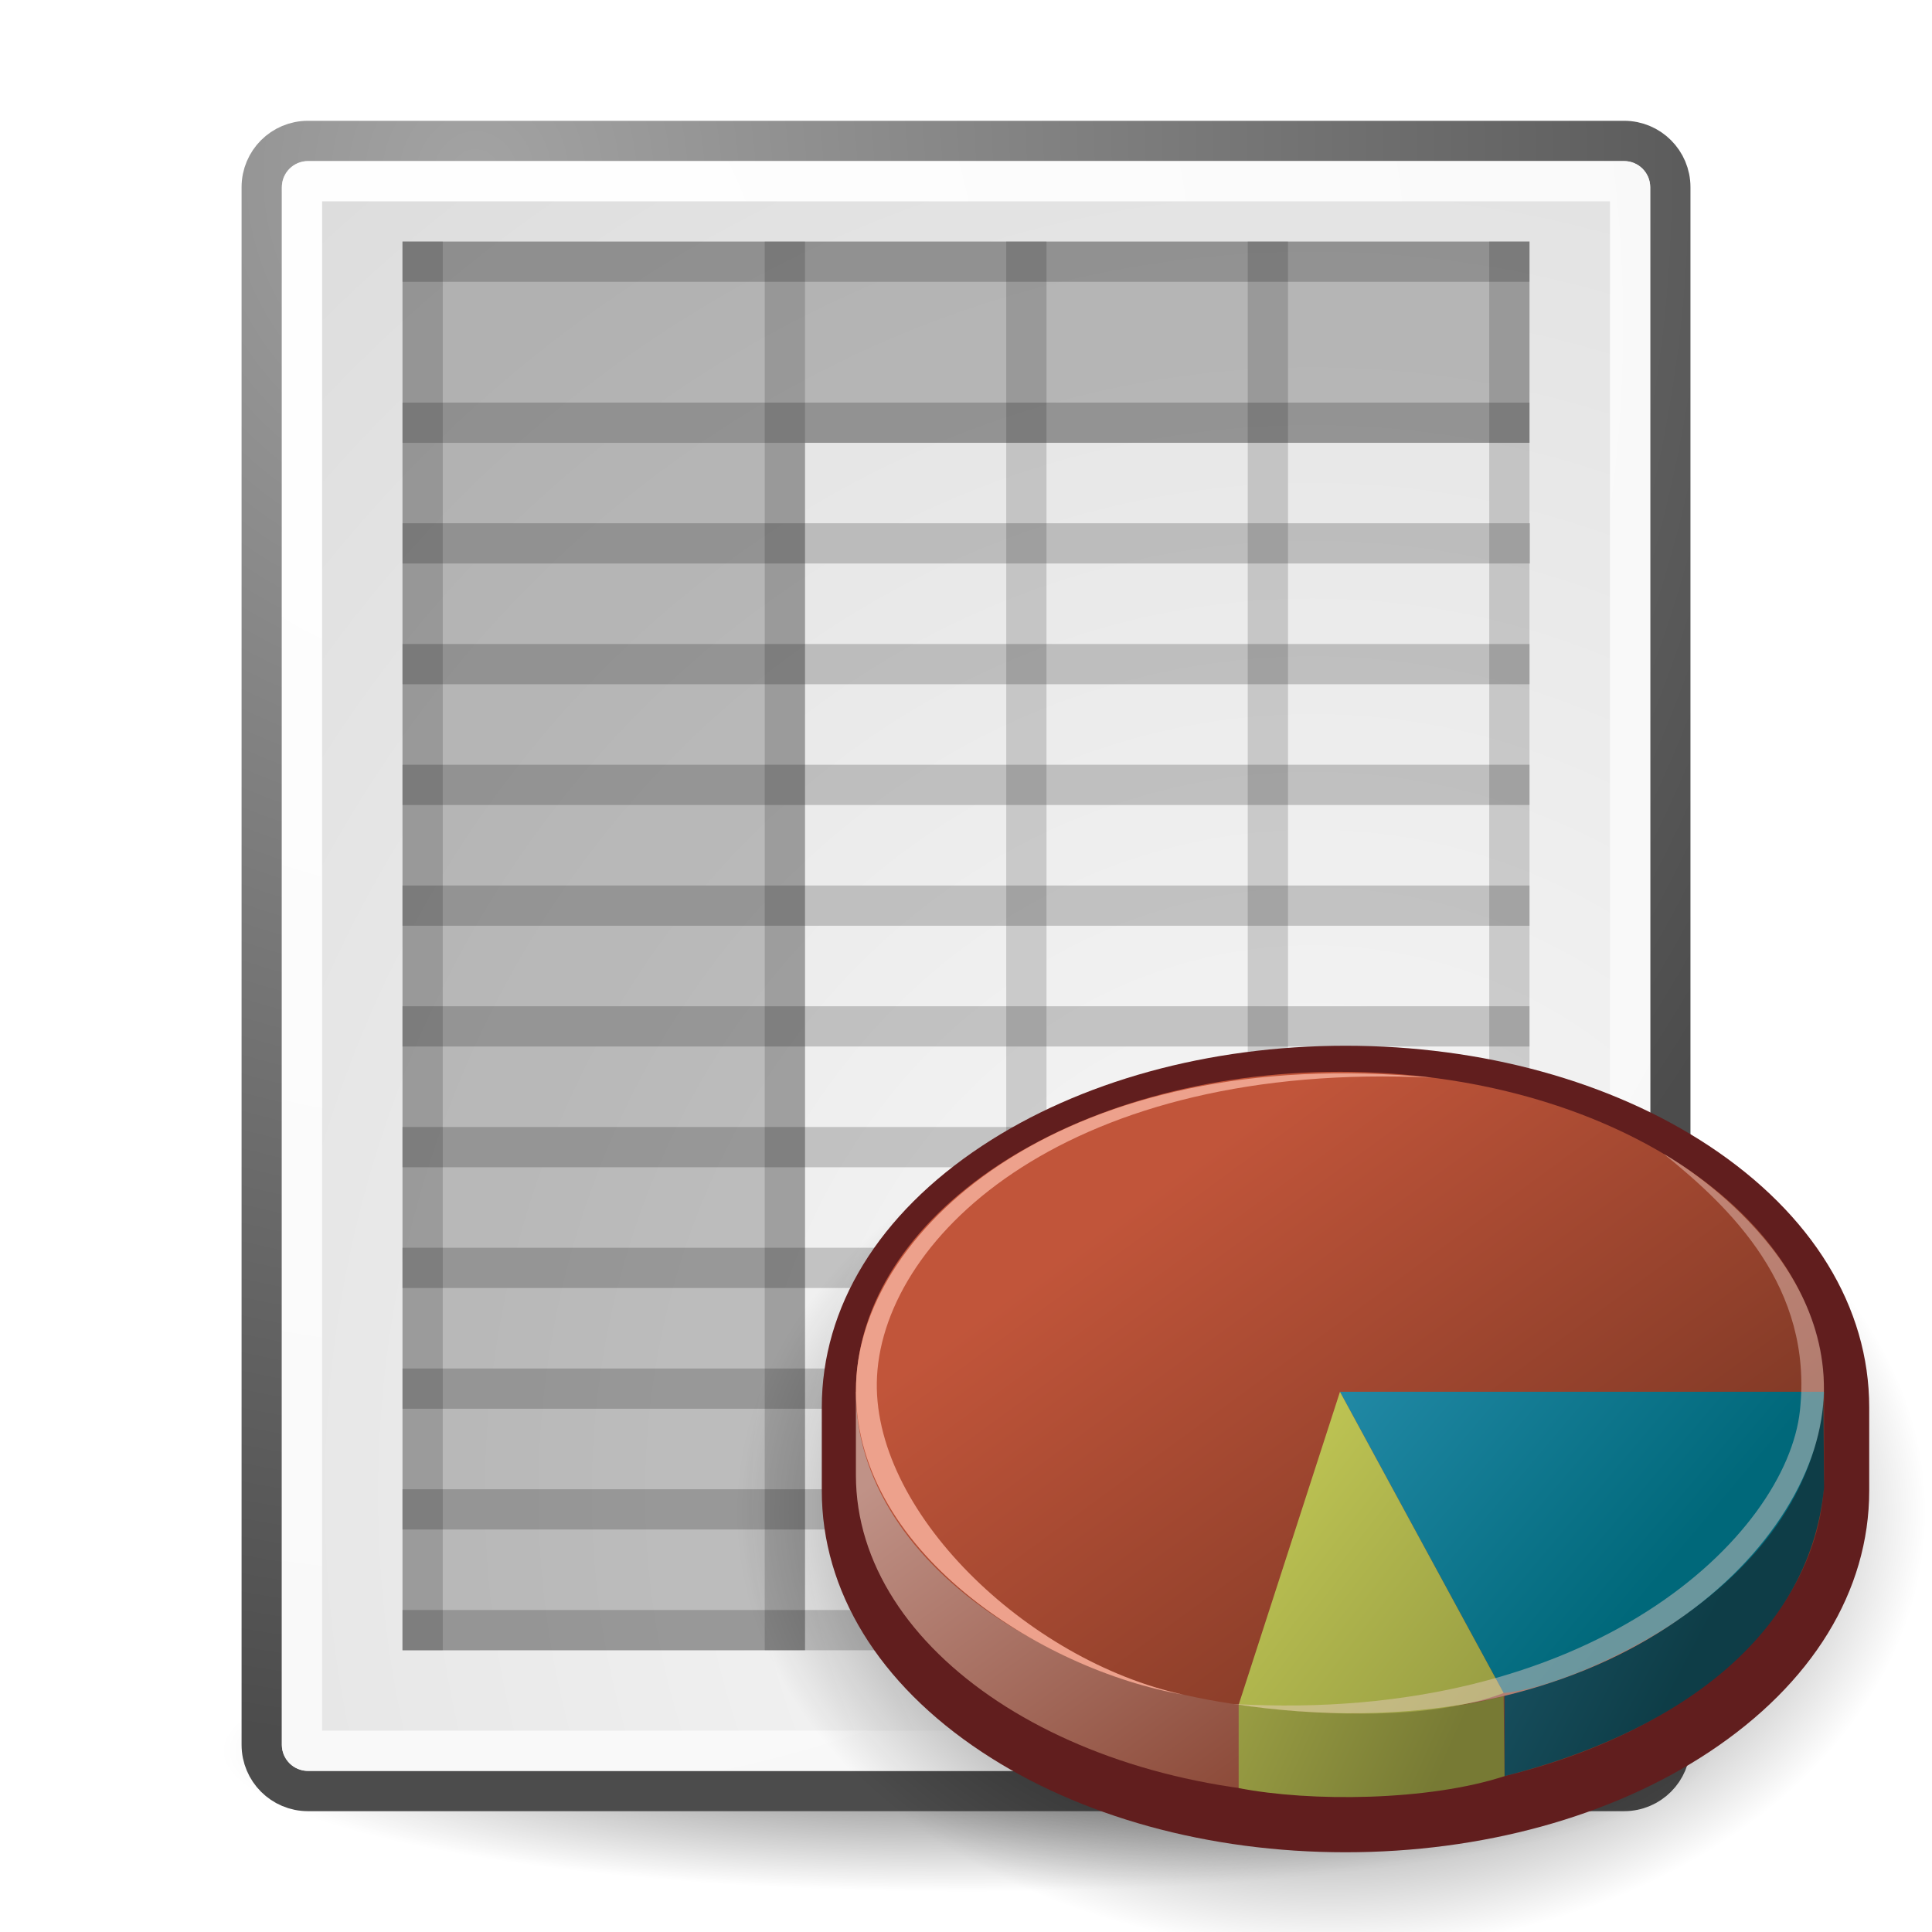
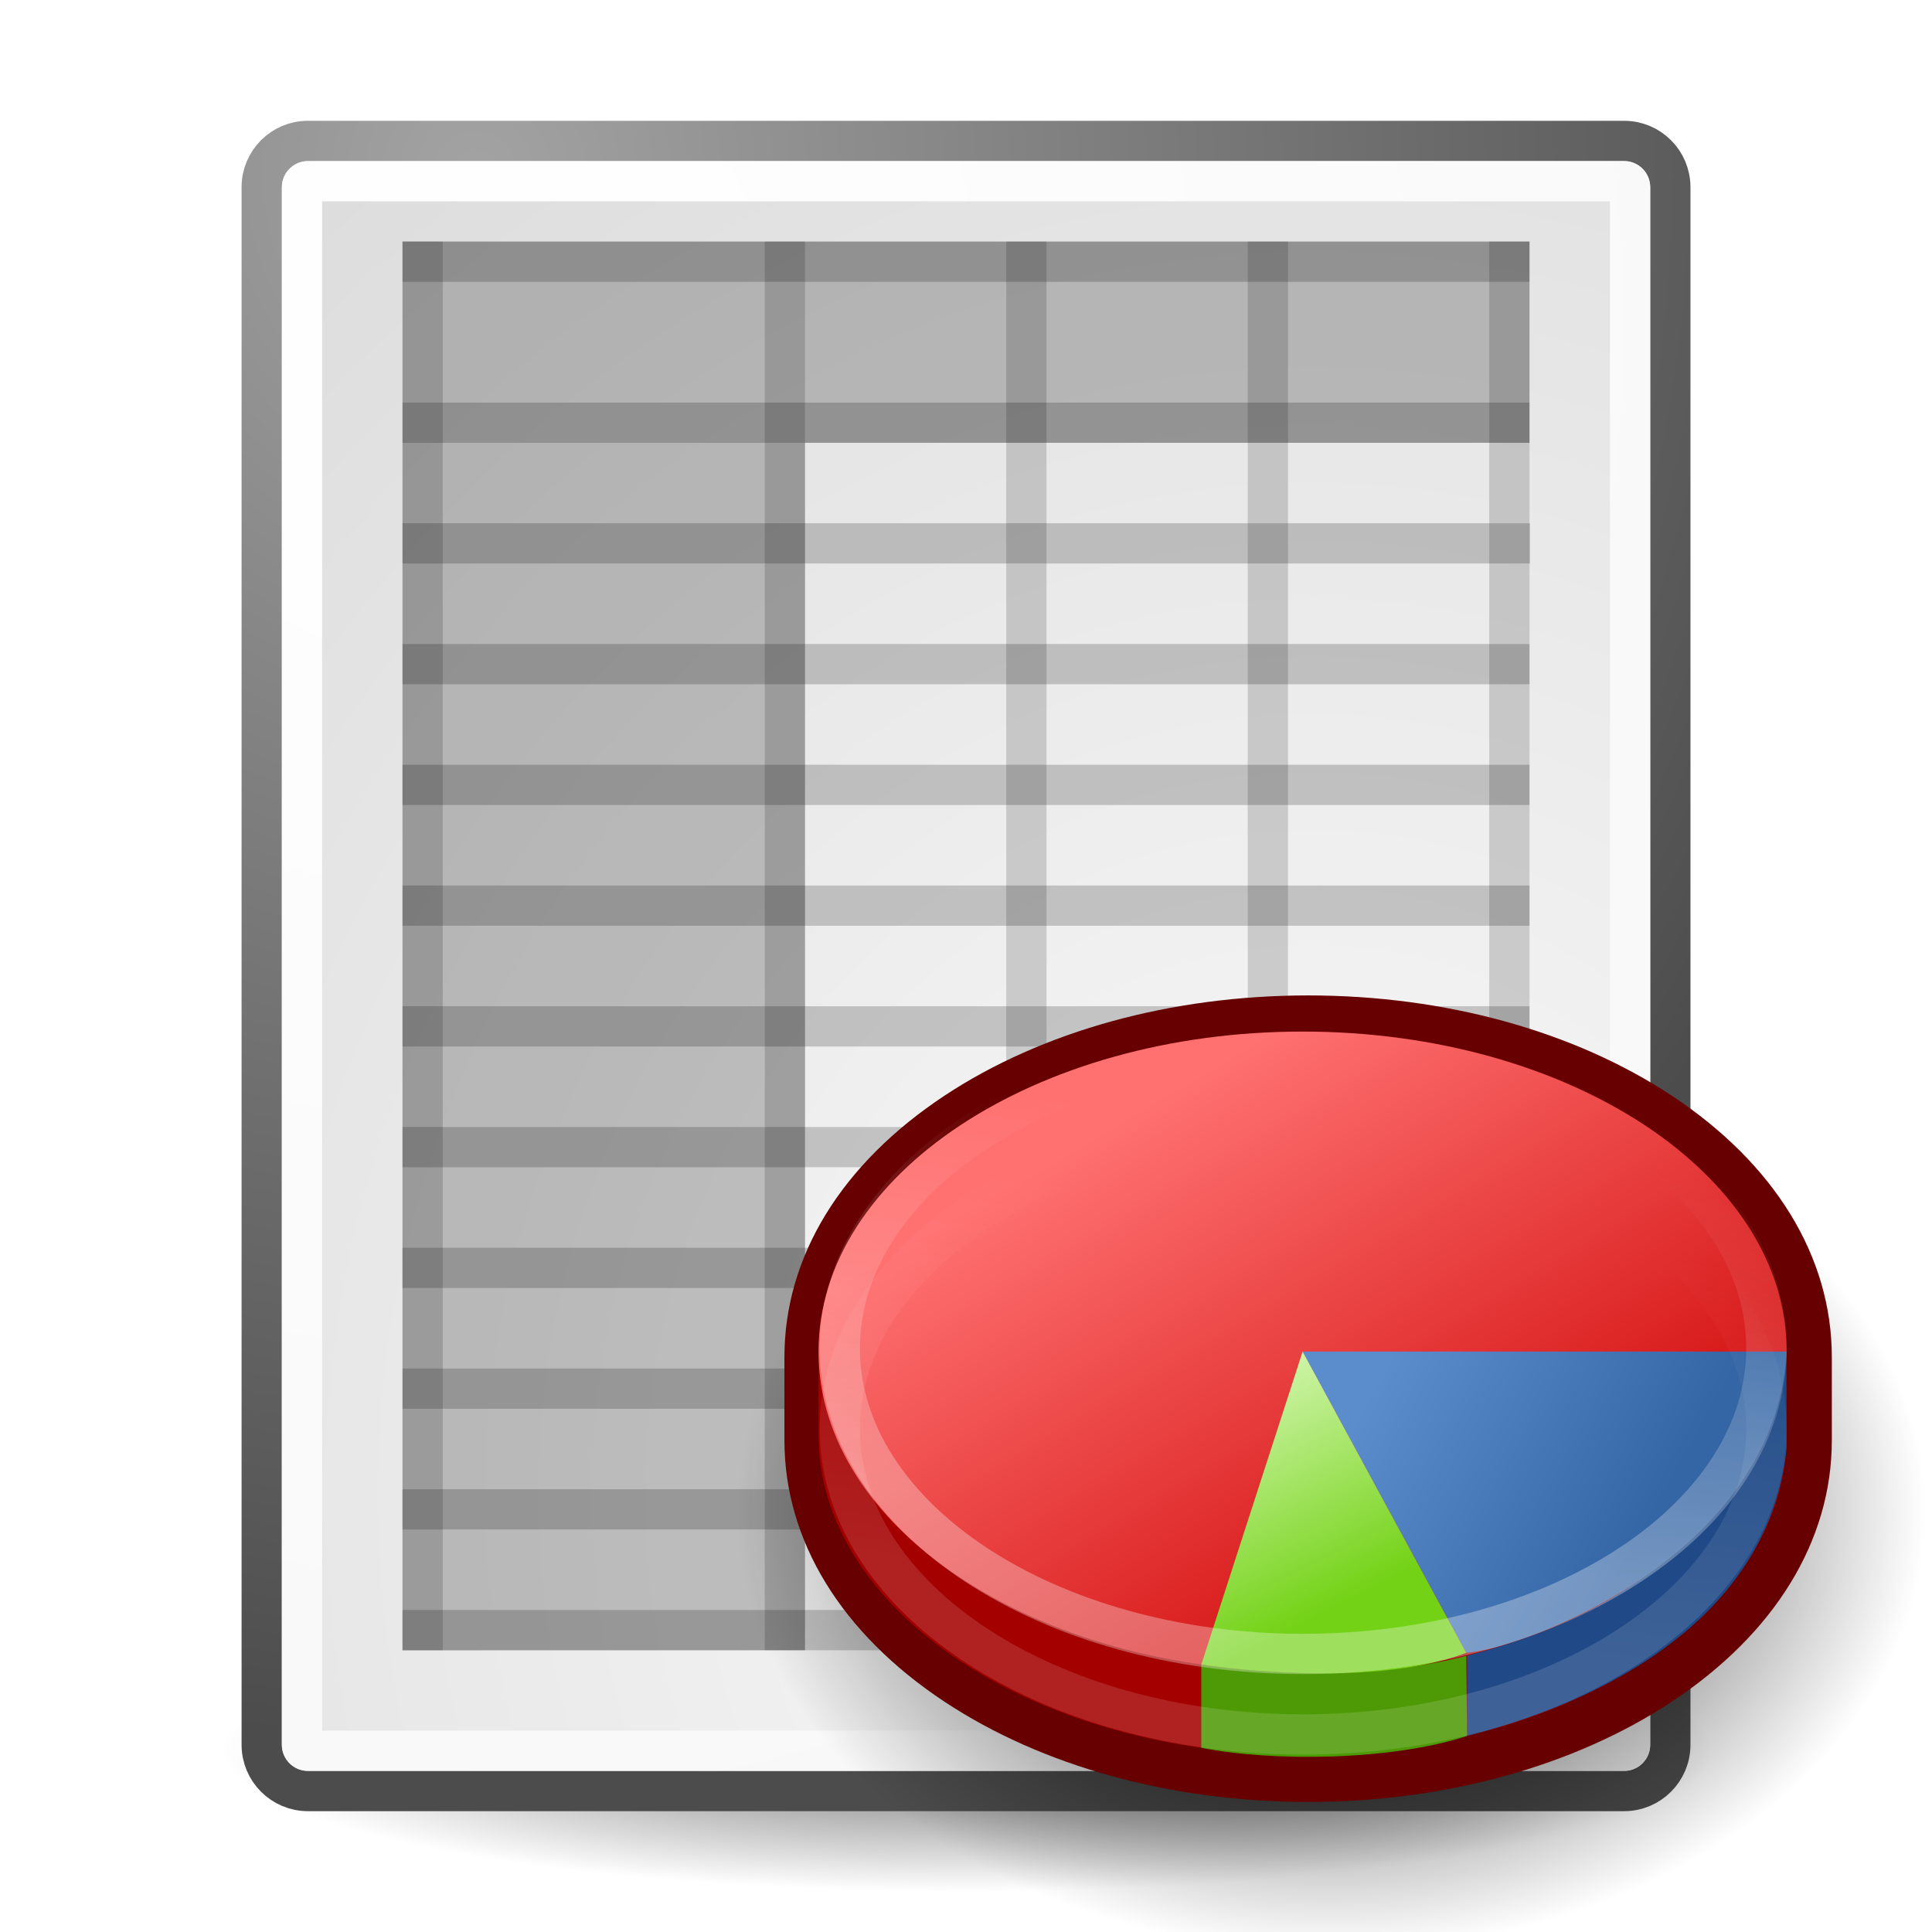
<svg xmlns="http://www.w3.org/2000/svg" xmlns:xlink="http://www.w3.org/1999/xlink" id="svg13684" height="48px" width="48px">
  <defs id="defs3">
+     <linearGradient xlink:href="#linearGradient6687" id="linearGradient6746" gradientUnits="userSpaceOnUse" x1="-20.75" y1="29" x2="-19.5" y2="18.75" />
+     <linearGradient id="linearGradient6687">
+       <stop style="stop-color:#ffffff;stop-opacity:1;" offset="0" id="stop6689" />
+       <stop style="stop-color:#ffffff;stop-opacity:0;" offset="1" id="stop6691" />
+     </linearGradient>
+     <linearGradient xlink:href="#linearGradient6687" id="linearGradient6744" gradientUnits="userSpaceOnUse" x1="-20.75" y1="29" x2="-19.5" y2="18.75" />
+     <linearGradient id="linearGradient6719">
+       <stop style="stop-color:#73d216;stop-opacity:1;" offset="0" id="stop6721" />
+       <stop style="stop-color:#d5f7b3;stop-opacity:1;" offset="1" id="stop6723" />
+     </linearGradient>
+     <linearGradient xlink:href="#linearGradient6719" id="linearGradient6742" gradientUnits="userSpaceOnUse" x1="-17.863" y1="30.828" x2="-20.822" y2="25.015" />
+     <linearGradient id="linearGradient6711">
+       <stop style="stop-color:#5b8ccb;stop-opacity:1;" offset="0" id="stop6713" />
+       <stop style="stop-color:#3465a4;stop-opacity:1;" offset="1" id="stop6715" />
+     </linearGradient>
+     <linearGradient xlink:href="#linearGradient6711" id="linearGradient6740" gradientUnits="userSpaceOnUse" x1="-16.387" y1="24.454" x2="-9.735" y2="28.196" />
+     <linearGradient id="linearGradient6699">
+       <stop style="stop-color:#ff7171;stop-opacity:1;" offset="0" id="stop6701" />
+       <stop style="stop-color:#cc0000;stop-opacity:1;" offset="1" id="stop6703" />
+     </linearGradient>
+     <linearGradient xlink:href="#linearGradient6699" id="linearGradient6738" gradientUnits="userSpaceOnUse" x1="-22.976" y1="18.516" x2="-14.36" y2="33.016" />
    <linearGradient id="linearGradient4542">
      <stop style="stop-color:#000000;stop-opacity:1;" offset="0" id="stop4544" />
      <stop style="stop-color:#000000;stop-opacity:0;" offset="1" id="stop4546" />
    </linearGradient>
    <radialGradient xlink:href="#linearGradient4542" id="radialGradient4548" cx="24.307" cy="42.078" fx="24.307" fy="42.078" r="15.822" gradientTransform="matrix(1,0,0,0.284916,-2.846681e-15,30.08928)" gradientUnits="userSpaceOnUse" />
    <linearGradient id="linearGradient2456">
      <stop style="stop-color:#000000;stop-opacity:1;" offset="0" id="stop2458" />
      <stop style="stop-color:#000000;stop-opacity:0;" offset="1" id="stop2460" />
    </linearGradient>
    <linearGradient id="linearGradient269">
      <stop id="stop270" offset="0" style="stop-color:#a3a3a3;stop-opacity:1;" />
      <stop id="stop271" offset="1" style="stop-color:#4c4c4c;stop-opacity:1;" />
    </linearGradient>
    <radialGradient xlink:href="#linearGradient269" id="radialGradient15656" gradientUnits="userSpaceOnUse" gradientTransform="matrix(0.971646,0,0,1.034707,3.240408,0.495684)" cx="8.824" cy="3.756" fx="8.824" fy="3.756" r="37.752" />
    <linearGradient id="linearGradient259">
      <stop id="stop260" offset="0" style="stop-color:#fafafa;stop-opacity:1;" />
      <stop id="stop261" offset="1" style="stop-color:#bbbbbb;stop-opacity:1;" />
    </linearGradient>
    <radialGradient xlink:href="#linearGradient259" id="radialGradient15658" gradientUnits="userSpaceOnUse" gradientTransform="matrix(0.963839,0,0,1.043088,-0.124825,-0.15197)" cx="33.967" cy="35.737" fx="33.967" fy="35.737" r="86.708" />
    <linearGradient id="linearGradient15662">
      <stop id="stop15664" offset="0" style="stop-color:#ffffff;stop-opacity:1;" />
      <stop id="stop15666" offset="1" style="stop-color:#f8f8f8;stop-opacity:1;" />
    </linearGradient>
    <radialGradient xlink:href="#linearGradient15662" id="radialGradient15668" gradientUnits="userSpaceOnUse" gradientTransform="matrix(0.974777,0,0,1.034091,3.161873,0.559274)" cx="8.144" cy="7.268" fx="8.144" fy="7.268" r="38.159" />
    <linearGradient y2="99.298" x2="118.302" y1="82.094" x1="97.241" gradientUnits="userSpaceOnUse" id="aigrd13">
      <stop id="stop12995" style="stop-color:#E8F066" offset="0" />
      <stop id="stop12997" style="stop-color:#949941" offset="1" />
    </linearGradient>
    <linearGradient y2="100.653" x2="115.517" y1="89.11" x1="90.831" gradientUnits="userSpaceOnUse" id="aigrd12">
      <stop id="stop12988" style="stop-color:#E8F066" offset="0" />
      <stop id="stop12990" style="stop-color:#777A34" offset="1" />
    </linearGradient>
    <linearGradient y2="92.612" x2="124.82" y1="75.11" x1="105.092" gradientUnits="userSpaceOnUse" id="aigrd11">
      <stop id="stop12981" style="stop-color:#3FA6CC" offset="0" />
      <stop id="stop12983" style="stop-color:#00687A" offset="1" />
    </linearGradient>
    <linearGradient y2="94.8" x2="126.111" y1="84.758" x1="107.867" gradientUnits="userSpaceOnUse" id="aigrd10">
      <stop id="stop12974" style="stop-color:#2C7894" offset="0" />
      <stop id="stop12976" style="stop-color:#0E3D47" offset="1" />
    </linearGradient>
    <linearGradient y2="95.9" x2="118.2" y1="78.108" x1="105.818" gradientUnits="userSpaceOnUse" id="aigrd9">
      <stop id="stop12967" style="stop-color:#C1553A" offset="0" />
      <stop id="stop12969" style="stop-color:#803926" offset="1" />
    </linearGradient>
    <linearGradient y2="98.883" x2="118.348" y1="81.176" x1="106.025" gradientUnits="userSpaceOnUse" id="aigrd8">
      <stop id="stop12960" style="stop-color:#C09287" offset="0" />
      <stop id="stop12962" style="stop-color:#803926" offset="1" />
    </linearGradient>
    <linearGradient xlink:href="#aigrd8" id="linearGradient1681" gradientUnits="userSpaceOnUse" x1="106.025" y1="81.176" x2="118.348" y2="98.883" />
    <linearGradient xlink:href="#aigrd9" id="linearGradient1683" gradientUnits="userSpaceOnUse" x1="105.818" y1="78.108" x2="118.2" y2="95.9" />
    <linearGradient xlink:href="#aigrd10" id="linearGradient1685" gradientUnits="userSpaceOnUse" x1="107.867" y1="84.758" x2="126.111" y2="94.8" />
    <linearGradient xlink:href="#aigrd11" id="linearGradient1687" gradientUnits="userSpaceOnUse" x1="105.092" y1="75.11" x2="124.82" y2="92.612" />
    <linearGradient xlink:href="#aigrd12" id="linearGradient1689" gradientUnits="userSpaceOnUse" x1="90.831" y1="89.11" x2="115.517" y2="100.653" />
    <linearGradient xlink:href="#aigrd13" id="linearGradient1691" gradientUnits="userSpaceOnUse" x1="97.241" y1="82.094" x2="118.302" y2="99.298" />
    <radialGradient xlink:href="#linearGradient2456" id="radialGradient2462" gradientTransform="scale(1.164226,0.85894)" cx="28.284" cy="47.401" fx="28.284" fy="47.401" r="13.804" gradientUnits="userSpaceOnUse" />
  </defs>
  <g id="layer1" style="display:inline">
    <path style="opacity:0.567;color:#000000;fill:url(#radialGradient4548);fill-opacity:1;fill-rule:evenodd;stroke:none;stroke-width:2;stroke-linecap:round;stroke-linejoin:round;marker:none;marker-start:none;marker-mid:none;marker-end:none;stroke-miterlimit:4;stroke-dasharray:none;stroke-dashoffset:0;stroke-opacity:1;visibility:visible;display:inline;overflow:visible" id="path3667" d="M 40.128 42.078 A 15.822 4.508 0 1 1  8.485,42.078 A 15.822 4.508 0 1 1  40.128 42.078 z" transform="matrix(1.169294,0,0,0.776431,-4.394955,10.82935)" />
    <rect style="color:#000000;fill:url(#radialGradient15658);fill-opacity:1;fill-rule:nonzero;stroke:url(#radialGradient15656);stroke-width:1;stroke-linecap:round;stroke-linejoin:round;marker:none;marker-start:none;marker-mid:none;marker-end:none;stroke-miterlimit:4;stroke-dashoffset:0;stroke-opacity:1;visibility:visible;display:block;overflow:visible" id="rect15391" width="34.997" height="40.997" x="6.502" y="3.501" ry="1.149" rx="1.149" />
    <rect style="color:#000000;fill:none;fill-opacity:1;fill-rule:nonzero;stroke:url(#radialGradient15668);stroke-width:1;stroke-linecap:round;stroke-linejoin:round;marker:none;marker-start:none;marker-mid:none;marker-end:none;stroke-miterlimit:4;stroke-dashoffset:0;stroke-opacity:1;visibility:visible;display:block;overflow:visible" id="rect15660" width="32.996" height="38.996" x="7.503" y="4.502" ry="0.149" rx="0.149" />
    <path id="rect13655" d="M 10,6.002 L 10,10.966 L 10,41.002 L 20,41 L 20,11 L 38,11 L 38,6.002 L 10,6.002 z " style="color:#000000;fill:#000000;fill-opacity:0.211;fill-rule:evenodd;stroke:none;stroke-width:0.608;stroke-linecap:square;stroke-linejoin:round;marker:none;marker-start:none;marker-mid:none;marker-end:none;stroke-miterlimit:4;stroke-dashoffset:0;stroke-opacity:1;visibility:visible;display:inline;overflow:visible" />
    <path id="path13660" d="M 37.5,10.502 L 10.5,10.502" style="fill:#000000;fill-opacity:0.158;fill-rule:evenodd;stroke:#000000;stroke-width:1px;stroke-linecap:square;stroke-linejoin:miter;stroke-opacity:0.193" />
    <path id="path13662" d="M 37.501,16.5 L 10.499,16.5" style="fill:#000000;fill-opacity:0.158;fill-rule:evenodd;stroke:#000000;stroke-width:1px;stroke-linecap:square;stroke-linejoin:miter;stroke-opacity:0.193" />
    <path id="path13664" d="M 37.501,22.5 L 10.499,22.5" style="fill:#000000;fill-opacity:0.158;fill-rule:evenodd;stroke:#000000;stroke-width:1px;stroke-linecap:square;stroke-linejoin:miter;stroke-opacity:0.193" />
    <path id="path13666" d="M 37.501,28.5 L 10.499,28.5" style="fill:#000000;fill-opacity:0.158;fill-rule:evenodd;stroke:#000000;stroke-width:1px;stroke-linecap:square;stroke-linejoin:miter;stroke-opacity:0.193" />
    <path id="path13668" d="M 37.501,34.5 L 10.5,34.5" style="fill:#000000;fill-opacity:0.158;fill-rule:evenodd;stroke:#000000;stroke-width:1px;stroke-linecap:square;stroke-linejoin:miter;stroke-opacity:0.193" />
    <path id="path13682" d="M 37.501,40.5 L 10.499,40.5" style="fill:#000000;fill-opacity:0.158;fill-rule:evenodd;stroke:#000000;stroke-width:1px;stroke-linecap:square;stroke-linejoin:miter;stroke-opacity:0.193" />
    <path id="path2464" d="M 37.512,13.5 L 10.5,13.5" style="fill:#000000;fill-opacity:0.158;fill-rule:evenodd;stroke:#000000;stroke-width:1px;stroke-linecap:square;stroke-linejoin:miter;stroke-opacity:0.193" />
    <path id="path2466" d="M 37.501,19.5 L 10.499,19.5" style="fill:none;fill-opacity:0.158;fill-rule:evenodd;stroke:#000000;stroke-width:1px;stroke-linecap:square;stroke-linejoin:miter;stroke-opacity:0.193" />
    <path id="path2468" d="M 37.501,25.5 L 10.499,25.5" style="fill:#000000;fill-opacity:0.158;fill-rule:evenodd;stroke:#000000;stroke-width:1px;stroke-linecap:square;stroke-linejoin:miter;stroke-opacity:0.193" />
    <path id="path2470" d="M 37.501,31.5 L 10.499,31.5" style="fill:#000000;fill-opacity:0.158;fill-rule:evenodd;stroke:#000000;stroke-width:1px;stroke-linecap:square;stroke-linejoin:miter;stroke-opacity:0.193" />
    <path id="path2472" d="M 37.501,37.5 L 10.499,37.5" style="fill:#000000;fill-opacity:0.158;fill-rule:evenodd;stroke:#000000;stroke-width:1px;stroke-linecap:square;stroke-linejoin:miter;stroke-opacity:0.193" />
    <path style="fill:none;fill-opacity:0.75;fill-rule:evenodd;stroke:#000000;stroke-width:1px;stroke-linecap:square;stroke-linejoin:miter;stroke-opacity:0.158" d="M 37.5,6.5 L 37.5,40.5" id="path2485" />
    <path style="fill:none;fill-opacity:0.75;fill-rule:evenodd;stroke:#000000;stroke-width:1px;stroke-linecap:square;stroke-linejoin:miter;stroke-opacity:0.158" d="M 31.5,6.5 L 31.5,40.5" id="path2487" />
    <path style="fill:none;fill-opacity:0.75;fill-rule:evenodd;stroke:#000000;stroke-width:1px;stroke-linecap:square;stroke-linejoin:miter;stroke-opacity:0.158" d="M 25.5,6.5 L 25.5,40.5" id="path2489" />
    <path style="fill:none;fill-opacity:0.75;fill-rule:evenodd;stroke:#000000;stroke-width:1px;stroke-linecap:square;stroke-linejoin:miter;stroke-opacity:0.158" d="M 19.5,6.5 L 19.5,40.5" id="path2491" />
    <path style="fill:none;fill-opacity:0.75;fill-rule:evenodd;stroke:#000000;stroke-width:1px;stroke-linecap:square;stroke-linejoin:miter;stroke-opacity:0.158" d="M 10.5,6.5 L 10.5,40.5" id="path2493" />
    <path id="path2495" d="M 37.5,6.502 L 10.499,6.502" style="fill:#000000;fill-opacity:0.158;fill-rule:evenodd;stroke:#000000;stroke-width:1px;stroke-linecap:square;stroke-linejoin:miter;stroke-opacity:0.193" />
  </g>
  <g id="layer2" style="display:inline">
    <path style="fill:url(#radialGradient2462);fill-opacity:1;fill-rule:evenodd;stroke:none;stroke-width:1px;stroke-linecap:butt;stroke-linejoin:miter;stroke-opacity:1" id="path1693" d="M 49 40.714 A 16.071 11.857 0 1 1  16.857,40.714 A 16.071 11.857 0 1 1  49 40.714 z" transform="matrix(0.92,0,0,0.92,2.777143,0.114286)" />
-     <g transform="matrix(0.642098,0,0,0.674476,-38.41064,-23.77308)" id="g13072">
-       <path id="path12957" d="M 97.821,77.454 C 93.82,79.972 91.618,83.392 91.618,87.088 L 91.618,90.156 C 91.618,93.849 93.82,97.27 97.821,99.788 C 101.6,102.166 106.594,103.476 111.883,103.476 C 117.17,103.476 122.164,102.166 125.945,99.788 C 129.944,97.27 132.146,93.85 132.146,90.156 L 132.146,87.088 C 132.146,83.392 129.943,79.971 125.945,77.454 C 122.165,75.078 117.171,73.767 111.883,73.767 C 106.594,73.767 101.6,75.078 97.821,77.454 z " style="fill:#611e1e;fill-opacity:1;fill-rule:nonzero;stroke:none;stroke-miterlimit:4" />
-       <path id="path12964" d="M 129.754,86.514 C 127.607,81.493 120.327,77.796 111.669,77.796 C 103.011,77.796 95.731,81.493 93.584,86.514 L 92.938,86.514 L 92.938,89.583 C 92.938,96.092 101.325,101.368 111.669,101.368 C 122.014,101.368 130.399,96.092 130.399,89.583 L 130.399,86.514 L 129.754,86.514 L 129.754,86.514 z " style="fill:url(#linearGradient1681);fill-rule:nonzero;stroke:none;stroke-miterlimit:4" />
-       <path id="path12971" d="M 130.399,86.514 C 130.399,93.024 122.014,98.3 111.669,98.3 C 101.324,98.3 92.938,93.024 92.938,86.514 C 92.938,80.004 101.325,74.728 111.669,74.728 C 122.014,74.728 130.399,80.004 130.399,86.514 L 130.399,86.514 z " style="fill:url(#linearGradient1683);fill-rule:nonzero;stroke:none;stroke-miterlimit:4" />
-       <path id="path12978" d="M 130.399,90.042 L 130.375,86.83 C 128.344,93.503 123.777,96.33 118.035,97.714 L 118.035,100.671 C 124.25,99.183 129.812,95.795 130.399,90.042 L 130.399,90.042 z " style="fill:url(#linearGradient1685);fill-rule:nonzero;stroke:none;stroke-miterlimit:4" />
-       <path id="path12985" d="M 130.399,86.514 C 129.97,94.045 120.186,97.479 118,97.61 L 111.668,86.514 L 130.398,86.514 L 130.399,86.514 z " style="fill:url(#linearGradient1687);fill-rule:nonzero;stroke:none;stroke-miterlimit:4" />
-       <path id="path12992" d="M 107.748,101.11 L 107.748,98.042 C 111.273,98.479 114.507,98.556 118,97.725 L 118.035,100.672 C 115.108,101.586 110.529,101.629 107.748,101.111 L 107.748,101.11 z " style="fill:url(#linearGradient1689);fill-rule:nonzero;stroke:none;stroke-miterlimit:4" />
-       <path id="path12999" d="M 111.668,86.515 L 118,97.61 C 114.123,99.017 107.748,98.042 107.748,98.042 L 111.668,86.515 z " style="fill:url(#linearGradient1691);fill-rule:nonzero;stroke:none;stroke-miterlimit:4" />
-       <path id="path13001" d="M 124.198,77.752 C 124.198,77.752 130.891,81.278 130.363,87.001 C 129.835,92.724 121.428,100.028 107.545,98.014 C 121.51,98.771 128.945,91.766 129.465,87.21 C 129.984,82.653 126.781,79.735 124.198,77.752 L 124.198,77.752 z " style="opacity:0.45;fill:#eccfc7;fill-rule:nonzero;stroke:none;stroke-miterlimit:4" />
-       <path id="path13003" d="M 105.616,97.672 C 100.133,96.772 92.722,92.354 92.945,86.193 C 93.153,80.451 101.111,73.647 115.227,74.942 C 101.242,74.304 94.053,80.72 93.756,85.937 C 93.473,90.868 99.56,96.423 105.616,97.673 L 105.616,97.672 z " style="fill:#eda18c;fill-rule:nonzero;stroke:none;stroke-miterlimit:4" />
+     <g id="g6727" transform="translate(51,9.12499)">
+       <path id="path3931" d="M -27.529,18.093 C -30.098,19.791 -31.511,22.098 -31.511,24.591 L -31.511,26.66 C -31.511,29.151 -30.098,31.458 -27.529,33.157 C -25.102,34.76 -21.895,35.644 -18.499,35.644 C -15.105,35.644 -11.898,34.76 -9.47,33.157 C -6.902,31.458 -5.489,29.152 -5.489,26.66 L -5.489,24.591 C -5.489,22.098 -6.903,19.79 -9.47,18.093 C -11.897,16.49 -15.104,15.606 -18.499,15.606 C -21.895,15.606 -25.102,16.49 -27.529,18.093 z " style="fill:#670000;fill-opacity:1;fill-rule:nonzero;stroke:none;stroke-miterlimit:4" />
+       <path id="path3933" d="M -7.024,24.454 C -8.403,21.067 -13.077,18.573 -18.637,18.573 C -24.196,18.573 -28.871,21.067 -30.249,24.454 L -30.664,24.454 L -30.664,26.524 C -30.664,30.914 -25.279,34.472 -18.637,34.472 C -11.994,34.472 -6.61,30.914 -6.61,26.524 L -6.61,24.454 L -7.024,24.454 L -7.024,24.454 z " style="fill:#a40000;fill-rule:nonzero;stroke:none;stroke-miterlimit:4" />
+       <path id="path3935" d="M -6.61,24.454 C -6.61,28.844 -11.994,32.403 -18.637,32.403 C -25.279,32.403 -30.664,28.844 -30.664,24.454 C -30.664,20.063 -25.279,16.504 -18.637,16.504 C -11.994,16.504 -6.61,20.063 -6.61,24.454 L -6.61,24.454 z " style="fill:url(#linearGradient6738);fill-opacity:1;fill-rule:nonzero;stroke:none;stroke-miterlimit:4" />
+       <path id="path3937" d="M -6.61,26.833 L -6.626,24.667 C -7.93,29.167 -10.862,31.074 -14.549,32.008 L -14.549,34.002 C -10.559,32.998 -6.987,30.713 -6.61,26.833 L -6.61,26.833 z " style="fill:#204a87;fill-rule:nonzero;stroke:none;stroke-miterlimit:4" />
+       <path id="path3939" d="M -6.61,24.454 C -6.886,29.533 -13.168,31.849 -14.572,31.938 L -18.637,24.454 L -6.611,24.454 L -6.61,24.454 z " style="fill:url(#linearGradient6740);fill-opacity:1;fill-rule:nonzero;stroke:none;stroke-miterlimit:4" />
+       <path id="path3941" d="M -21.154,34.298 L -21.154,32.229 C -18.891,32.524 -16.814,32.576 -14.572,32.015 L -14.549,34.003 C -16.429,34.619 -19.369,34.648 -21.154,34.299 L -21.154,34.298 z " style="fill:#4e9a06;fill-rule:nonzero;stroke:none;stroke-miterlimit:4" />
+       <path id="path3943" d="M -18.637,24.454 L -14.572,31.938 C -17.061,32.887 -21.154,32.229 -21.154,32.229 L -18.637,24.454 z " style="fill:url(#linearGradient6742);fill-opacity:1;fill-rule:nonzero;stroke:none;stroke-miterlimit:4" />
+       <path transform="matrix(0.979592,0,0,0.979592,-0.380102,0.497449)" d="M -6.875 24.375 A 11.75 7.75 0 1 1  -30.375,24.375 A 11.75 7.75 0 1 1  -6.875 24.375 z" id="path5959" style="opacity:0.311;color:#000000;fill:none;fill-opacity:1;fill-rule:evenodd;stroke:url(#linearGradient6744);stroke-width:1.021;stroke-linecap:butt;stroke-linejoin:miter;marker:none;marker-start:none;marker-mid:none;marker-end:none;stroke-miterlimit:4;stroke-dasharray:none;stroke-dashoffset:0;stroke-opacity:1;visibility:visible;display:block;overflow:visible" />
+       <path style="opacity:0.133;color:#000000;fill:none;fill-opacity:1;fill-rule:evenodd;stroke:url(#linearGradient6746);stroke-width:1.021;stroke-linecap:butt;stroke-linejoin:miter;marker:none;marker-start:none;marker-mid:none;marker-end:none;stroke-miterlimit:4;stroke-dasharray:none;stroke-dashoffset:0;stroke-opacity:1;visibility:visible;display:block;overflow:visible" id="path6707" d="M -6.875 24.375 A 11.75 7.75 0 1 1  -30.375,24.375 A 11.75 7.75 0 1 1  -6.875 24.375 z" transform="matrix(0.979592,0,0,0.979592,-0.380102,2.497449)" />
    </g>
  </g>
</svg>
